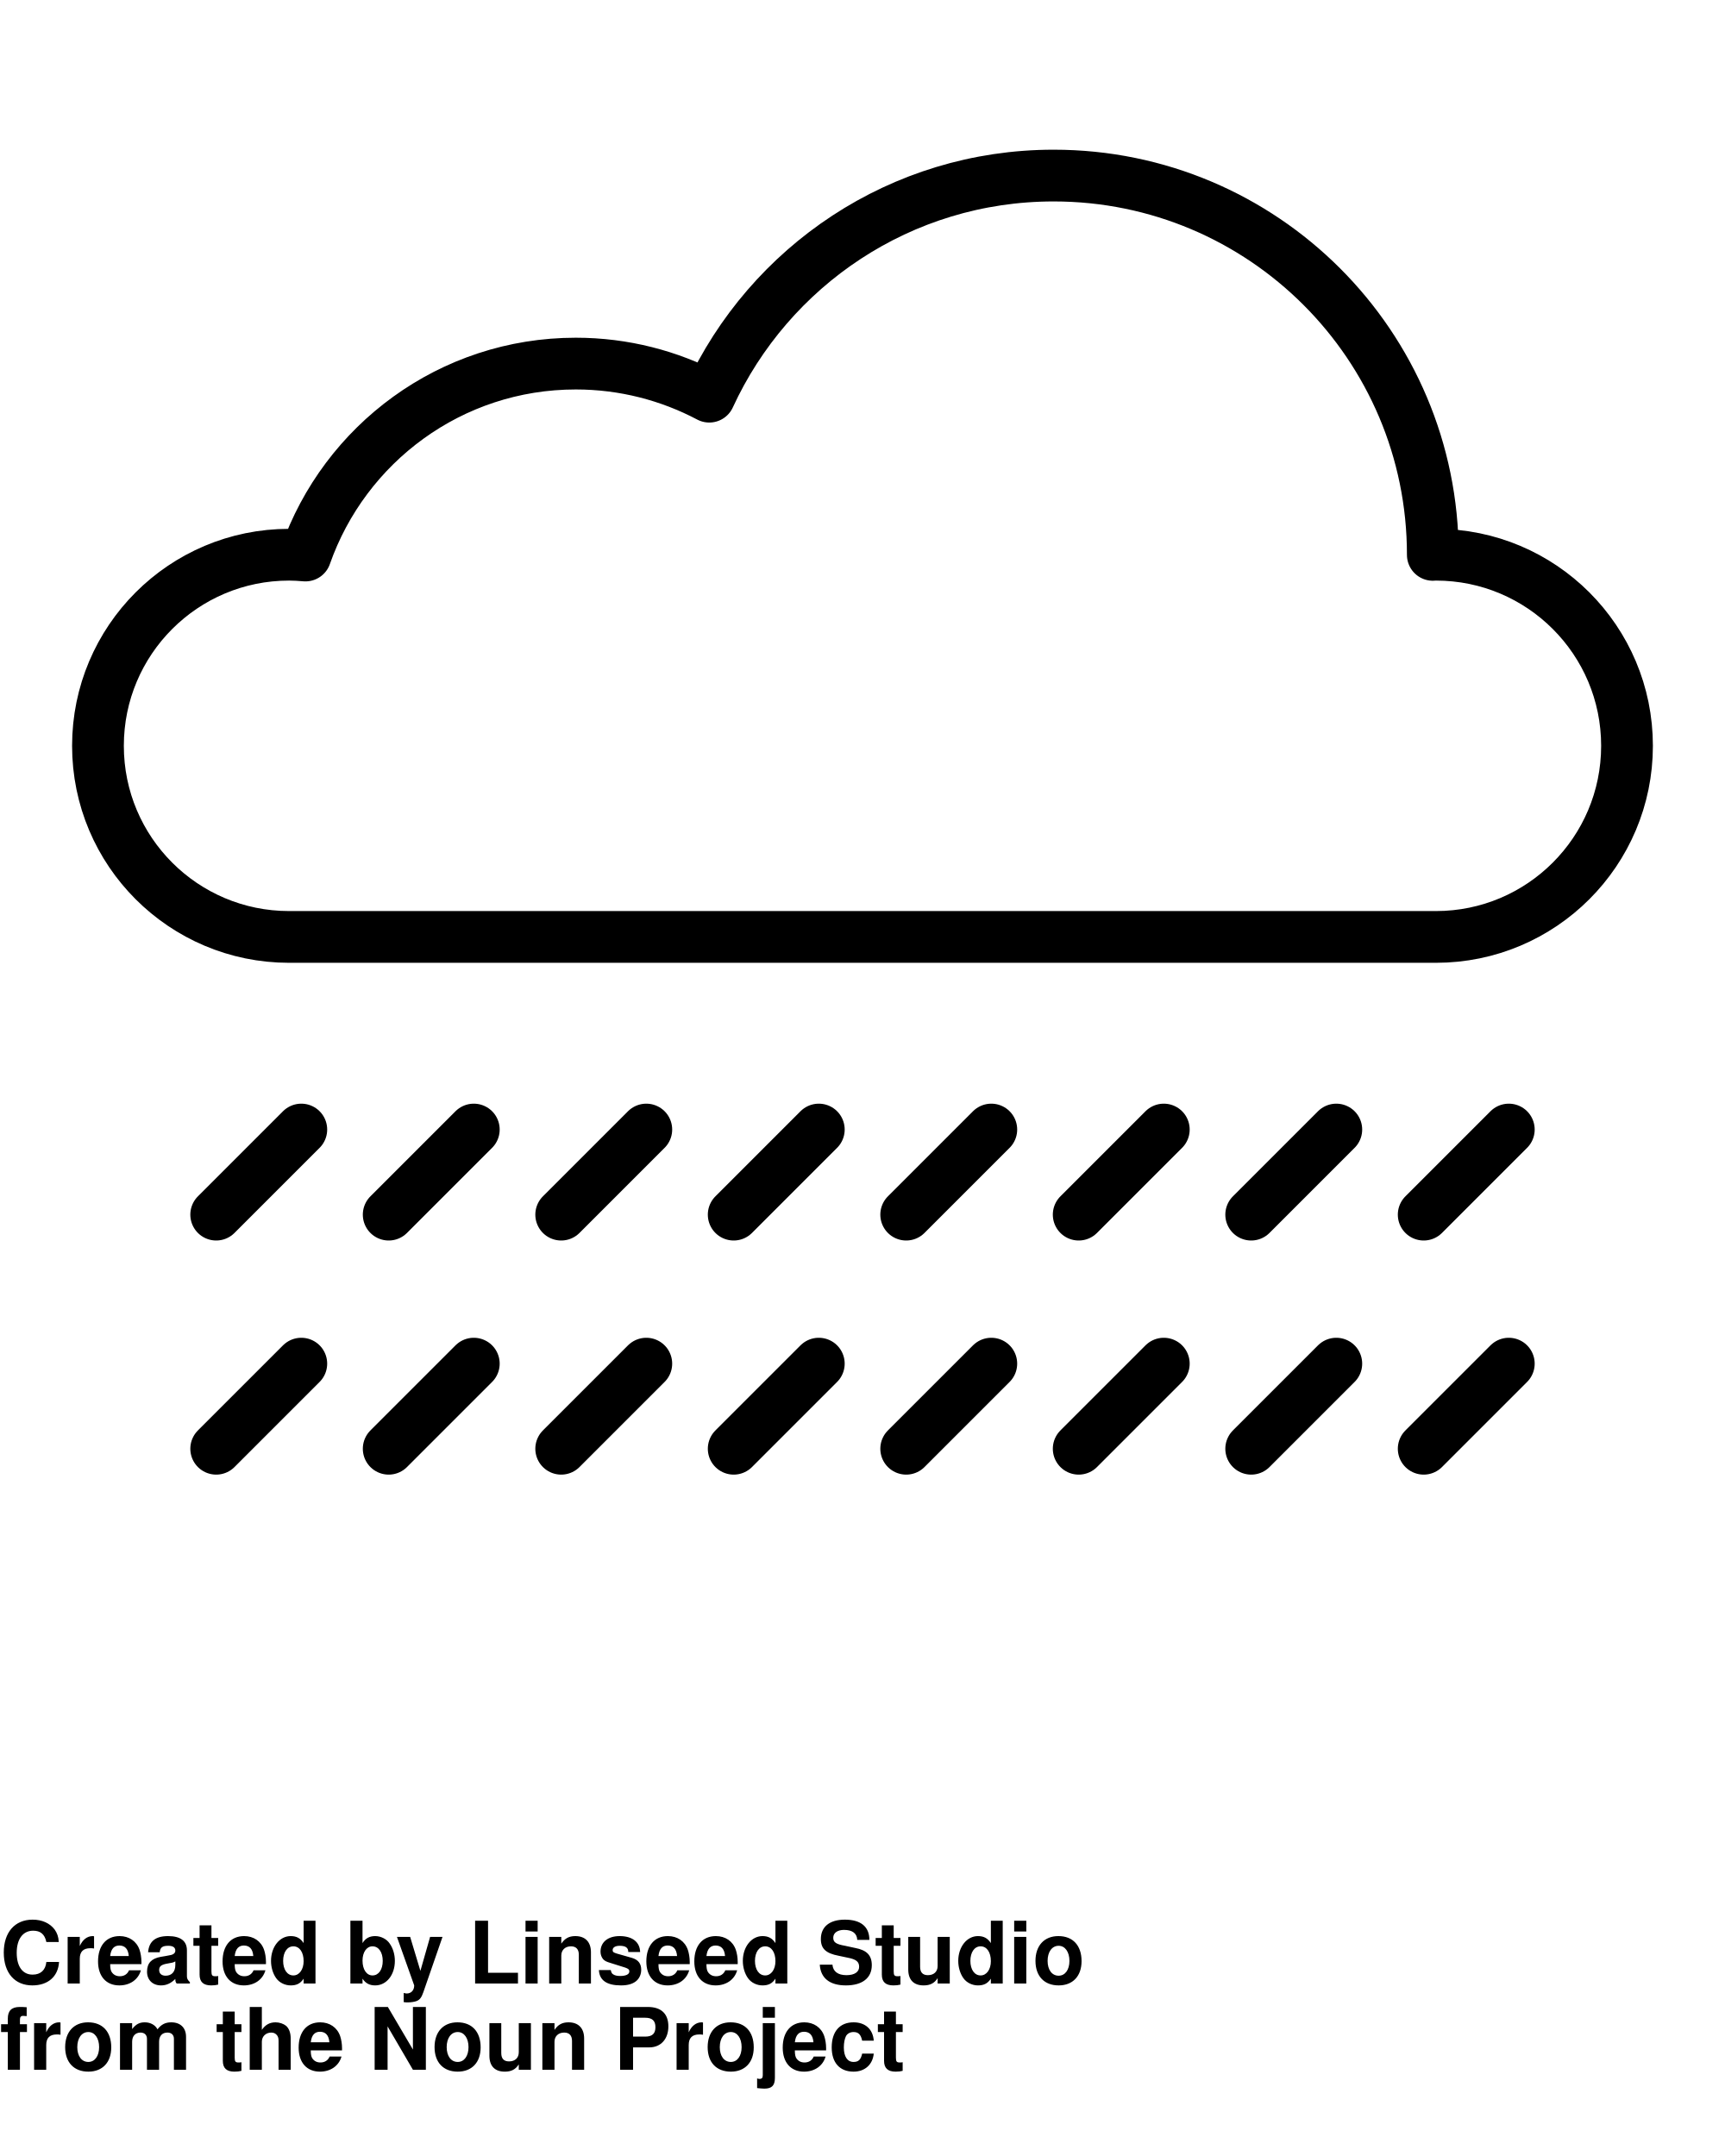
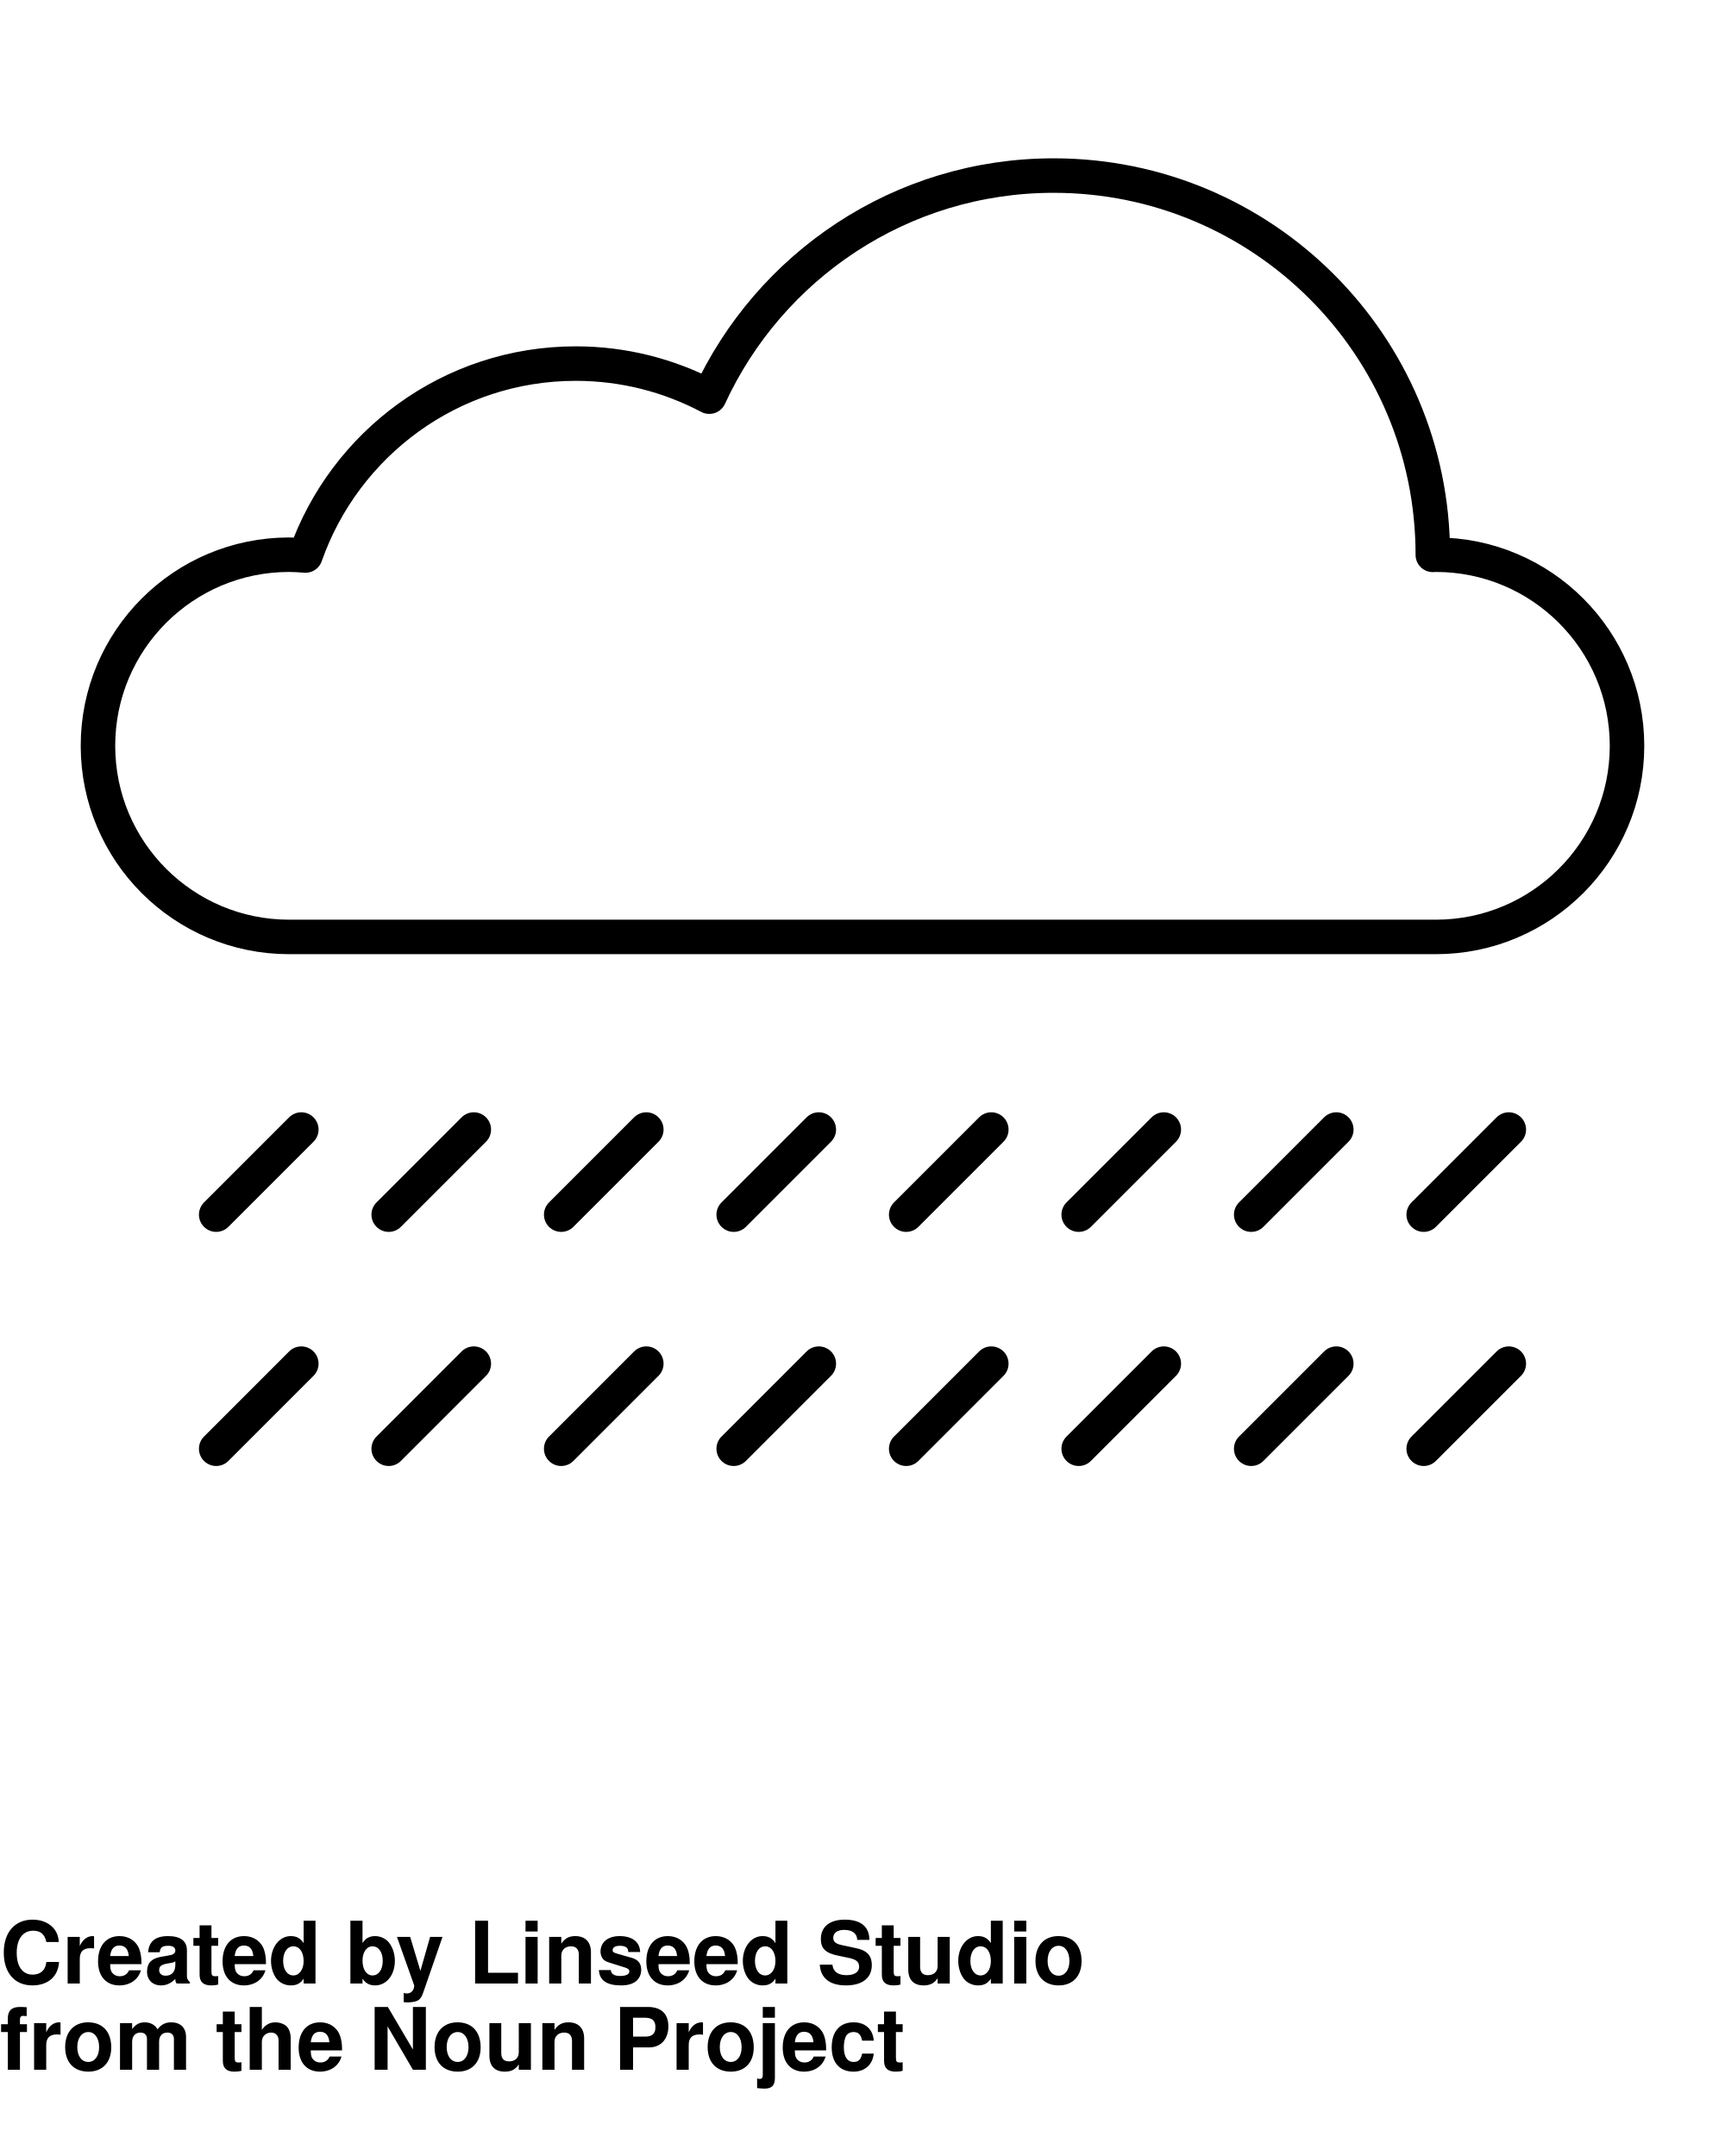
<svg xmlns="http://www.w3.org/2000/svg" version="1.1" x="0px" y="0px" viewBox="0 0 100 125" enable-background="new 0 0 100 100" xml:space="preserve">
  <g>
-     <path fill="none" stroke="#000000" stroke-width="3" stroke-linecap="round" stroke-linejoin="round" stroke-miterlimit="10" d="   M83.241,32.161c-0.061,0-0.119,0.008-0.179,0.009c0-0.003,0-0.006,0-0.009c0-12.141-9.842-21.982-21.982-21.982   c-8.866,0-16.486,5.26-19.962,12.819c-2.312-1.22-4.942-1.918-7.739-1.918c-7.251,0-13.401,4.652-15.672,11.128   c-0.313-0.026-0.628-0.047-0.948-0.047c-6.12,0-11.08,4.96-11.08,11.08c0,6.119,4.96,11.08,11.08,11.08h66.481   c6.12,0,11.08-4.961,11.08-11.08C94.321,37.121,89.36,32.161,83.241,32.161z" />
+     <path fill="none" stroke="#000000" stroke-width="2" stroke-linecap="round" stroke-linejoin="round" stroke-miterlimit="10" d="   M83.241,32.161c-0.061,0-0.119,0.008-0.179,0.009c0-0.003,0-0.006,0-0.009c0-12.141-9.842-21.982-21.982-21.982   c-8.866,0-16.486,5.26-19.962,12.819c-2.312-1.22-4.942-1.918-7.739-1.918c-7.251,0-13.401,4.652-15.672,11.128   c-0.313-0.026-0.628-0.047-0.948-0.047c-6.12,0-11.08,4.96-11.08,11.08c0,6.119,4.96,11.08,11.08,11.08h66.481   c6.12,0,11.08-4.961,11.08-11.08C94.321,37.121,89.36,32.161,83.241,32.161z" />
    <g>
-       <line fill="none" stroke="#000000" stroke-width="3" stroke-linecap="round" stroke-linejoin="round" stroke-miterlimit="10" x1="17.467" y1="65.488" x2="12.533" y2="70.422" />
-       <line fill="none" stroke="#000000" stroke-width="3" stroke-linecap="round" stroke-linejoin="round" stroke-miterlimit="10" x1="17.467" y1="79.061" x2="12.533" y2="83.995" />
-       <line fill="none" stroke="#000000" stroke-width="3" stroke-linecap="round" stroke-linejoin="round" stroke-miterlimit="10" x1="27.467" y1="65.488" x2="22.533" y2="70.422" />
-       <line fill="none" stroke="#000000" stroke-width="3" stroke-linecap="round" stroke-linejoin="round" stroke-miterlimit="10" x1="27.467" y1="79.061" x2="22.533" y2="83.995" />
-       <line fill="none" stroke="#000000" stroke-width="3" stroke-linecap="round" stroke-linejoin="round" stroke-miterlimit="10" x1="37.467" y1="65.488" x2="32.533" y2="70.422" />
-       <line fill="none" stroke="#000000" stroke-width="3" stroke-linecap="round" stroke-linejoin="round" stroke-miterlimit="10" x1="37.467" y1="79.061" x2="32.533" y2="83.995" />
-       <line fill="none" stroke="#000000" stroke-width="3" stroke-linecap="round" stroke-linejoin="round" stroke-miterlimit="10" x1="47.467" y1="65.488" x2="42.533" y2="70.422" />
-       <line fill="none" stroke="#000000" stroke-width="3" stroke-linecap="round" stroke-linejoin="round" stroke-miterlimit="10" x1="47.467" y1="79.061" x2="42.533" y2="83.995" />
-       <line fill="none" stroke="#000000" stroke-width="3" stroke-linecap="round" stroke-linejoin="round" stroke-miterlimit="10" x1="57.467" y1="65.488" x2="52.533" y2="70.422" />
-       <line fill="none" stroke="#000000" stroke-width="3" stroke-linecap="round" stroke-linejoin="round" stroke-miterlimit="10" x1="57.467" y1="79.061" x2="52.533" y2="83.995" />
-       <line fill="none" stroke="#000000" stroke-width="3" stroke-linecap="round" stroke-linejoin="round" stroke-miterlimit="10" x1="67.467" y1="65.488" x2="62.533" y2="70.422" />
-       <line fill="none" stroke="#000000" stroke-width="3" stroke-linecap="round" stroke-linejoin="round" stroke-miterlimit="10" x1="67.467" y1="79.061" x2="62.533" y2="83.995" />
-       <line fill="none" stroke="#000000" stroke-width="3" stroke-linecap="round" stroke-linejoin="round" stroke-miterlimit="10" x1="77.467" y1="65.488" x2="72.533" y2="70.422" />
-       <line fill="none" stroke="#000000" stroke-width="3" stroke-linecap="round" stroke-linejoin="round" stroke-miterlimit="10" x1="77.467" y1="79.061" x2="72.533" y2="83.995" />
-       <line fill="none" stroke="#000000" stroke-width="3" stroke-linecap="round" stroke-linejoin="round" stroke-miterlimit="10" x1="87.467" y1="65.488" x2="82.533" y2="70.422" />
-       <line fill="none" stroke="#000000" stroke-width="3" stroke-linecap="round" stroke-linejoin="round" stroke-miterlimit="10" x1="87.467" y1="79.061" x2="82.533" y2="83.995" />
+       <line fill="none" stroke="#000000" stroke-width="2" stroke-linecap="round" stroke-linejoin="round" stroke-miterlimit="10" x1="17.467" y1="65.488" x2="12.533" y2="70.422" />
+       <line fill="none" stroke="#000000" stroke-width="2" stroke-linecap="round" stroke-linejoin="round" stroke-miterlimit="10" x1="17.467" y1="79.061" x2="12.533" y2="83.995" />
+       <line fill="none" stroke="#000000" stroke-width="2" stroke-linecap="round" stroke-linejoin="round" stroke-miterlimit="10" x1="27.467" y1="65.488" x2="22.533" y2="70.422" />
+       <line fill="none" stroke="#000000" stroke-width="2" stroke-linecap="round" stroke-linejoin="round" stroke-miterlimit="10" x1="27.467" y1="79.061" x2="22.533" y2="83.995" />
+       <line fill="none" stroke="#000000" stroke-width="2" stroke-linecap="round" stroke-linejoin="round" stroke-miterlimit="10" x1="37.467" y1="65.488" x2="32.533" y2="70.422" />
+       <line fill="none" stroke="#000000" stroke-width="2" stroke-linecap="round" stroke-linejoin="round" stroke-miterlimit="10" x1="37.467" y1="79.061" x2="32.533" y2="83.995" />
+       <line fill="none" stroke="#000000" stroke-width="2" stroke-linecap="round" stroke-linejoin="round" stroke-miterlimit="10" x1="47.467" y1="65.488" x2="42.533" y2="70.422" />
+       <line fill="none" stroke="#000000" stroke-width="2" stroke-linecap="round" stroke-linejoin="round" stroke-miterlimit="10" x1="47.467" y1="79.061" x2="42.533" y2="83.995" />
+       <line fill="none" stroke="#000000" stroke-width="2" stroke-linecap="round" stroke-linejoin="round" stroke-miterlimit="10" x1="57.467" y1="65.488" x2="52.533" y2="70.422" />
+       <line fill="none" stroke="#000000" stroke-width="2" stroke-linecap="round" stroke-linejoin="round" stroke-miterlimit="10" x1="57.467" y1="79.061" x2="52.533" y2="83.995" />
+       <line fill="none" stroke="#000000" stroke-width="2" stroke-linecap="round" stroke-linejoin="round" stroke-miterlimit="10" x1="67.467" y1="65.488" x2="62.533" y2="70.422" />
+       <line fill="none" stroke="#000000" stroke-width="2" stroke-linecap="round" stroke-linejoin="round" stroke-miterlimit="10" x1="67.467" y1="79.061" x2="62.533" y2="83.995" />
+       <line fill="none" stroke="#000000" stroke-width="2" stroke-linecap="round" stroke-linejoin="round" stroke-miterlimit="10" x1="77.467" y1="65.488" x2="72.533" y2="70.422" />
+       <line fill="none" stroke="#000000" stroke-width="2" stroke-linecap="round" stroke-linejoin="round" stroke-miterlimit="10" x1="77.467" y1="79.061" x2="72.533" y2="83.995" />
+       <line fill="none" stroke="#000000" stroke-width="2" stroke-linecap="round" stroke-linejoin="round" stroke-miterlimit="10" x1="87.467" y1="65.488" x2="82.533" y2="70.422" />
+       <line fill="none" stroke="#000000" stroke-width="2" stroke-linecap="round" stroke-linejoin="round" stroke-miterlimit="10" x1="87.467" y1="79.061" x2="82.533" y2="83.995" />
    </g>
  </g>
  <text x="0" y="115" fill="#000000" font-size="5px" font-weight="bold" font-family="'Helvetica Neue', Helvetica, Arial-Unicode, Arial, Sans-serif">Created by Linseed Studio</text>
  <text x="0" y="120" fill="#000000" font-size="5px" font-weight="bold" font-family="'Helvetica Neue', Helvetica, Arial-Unicode, Arial, Sans-serif">from the Noun Project</text>
</svg>
